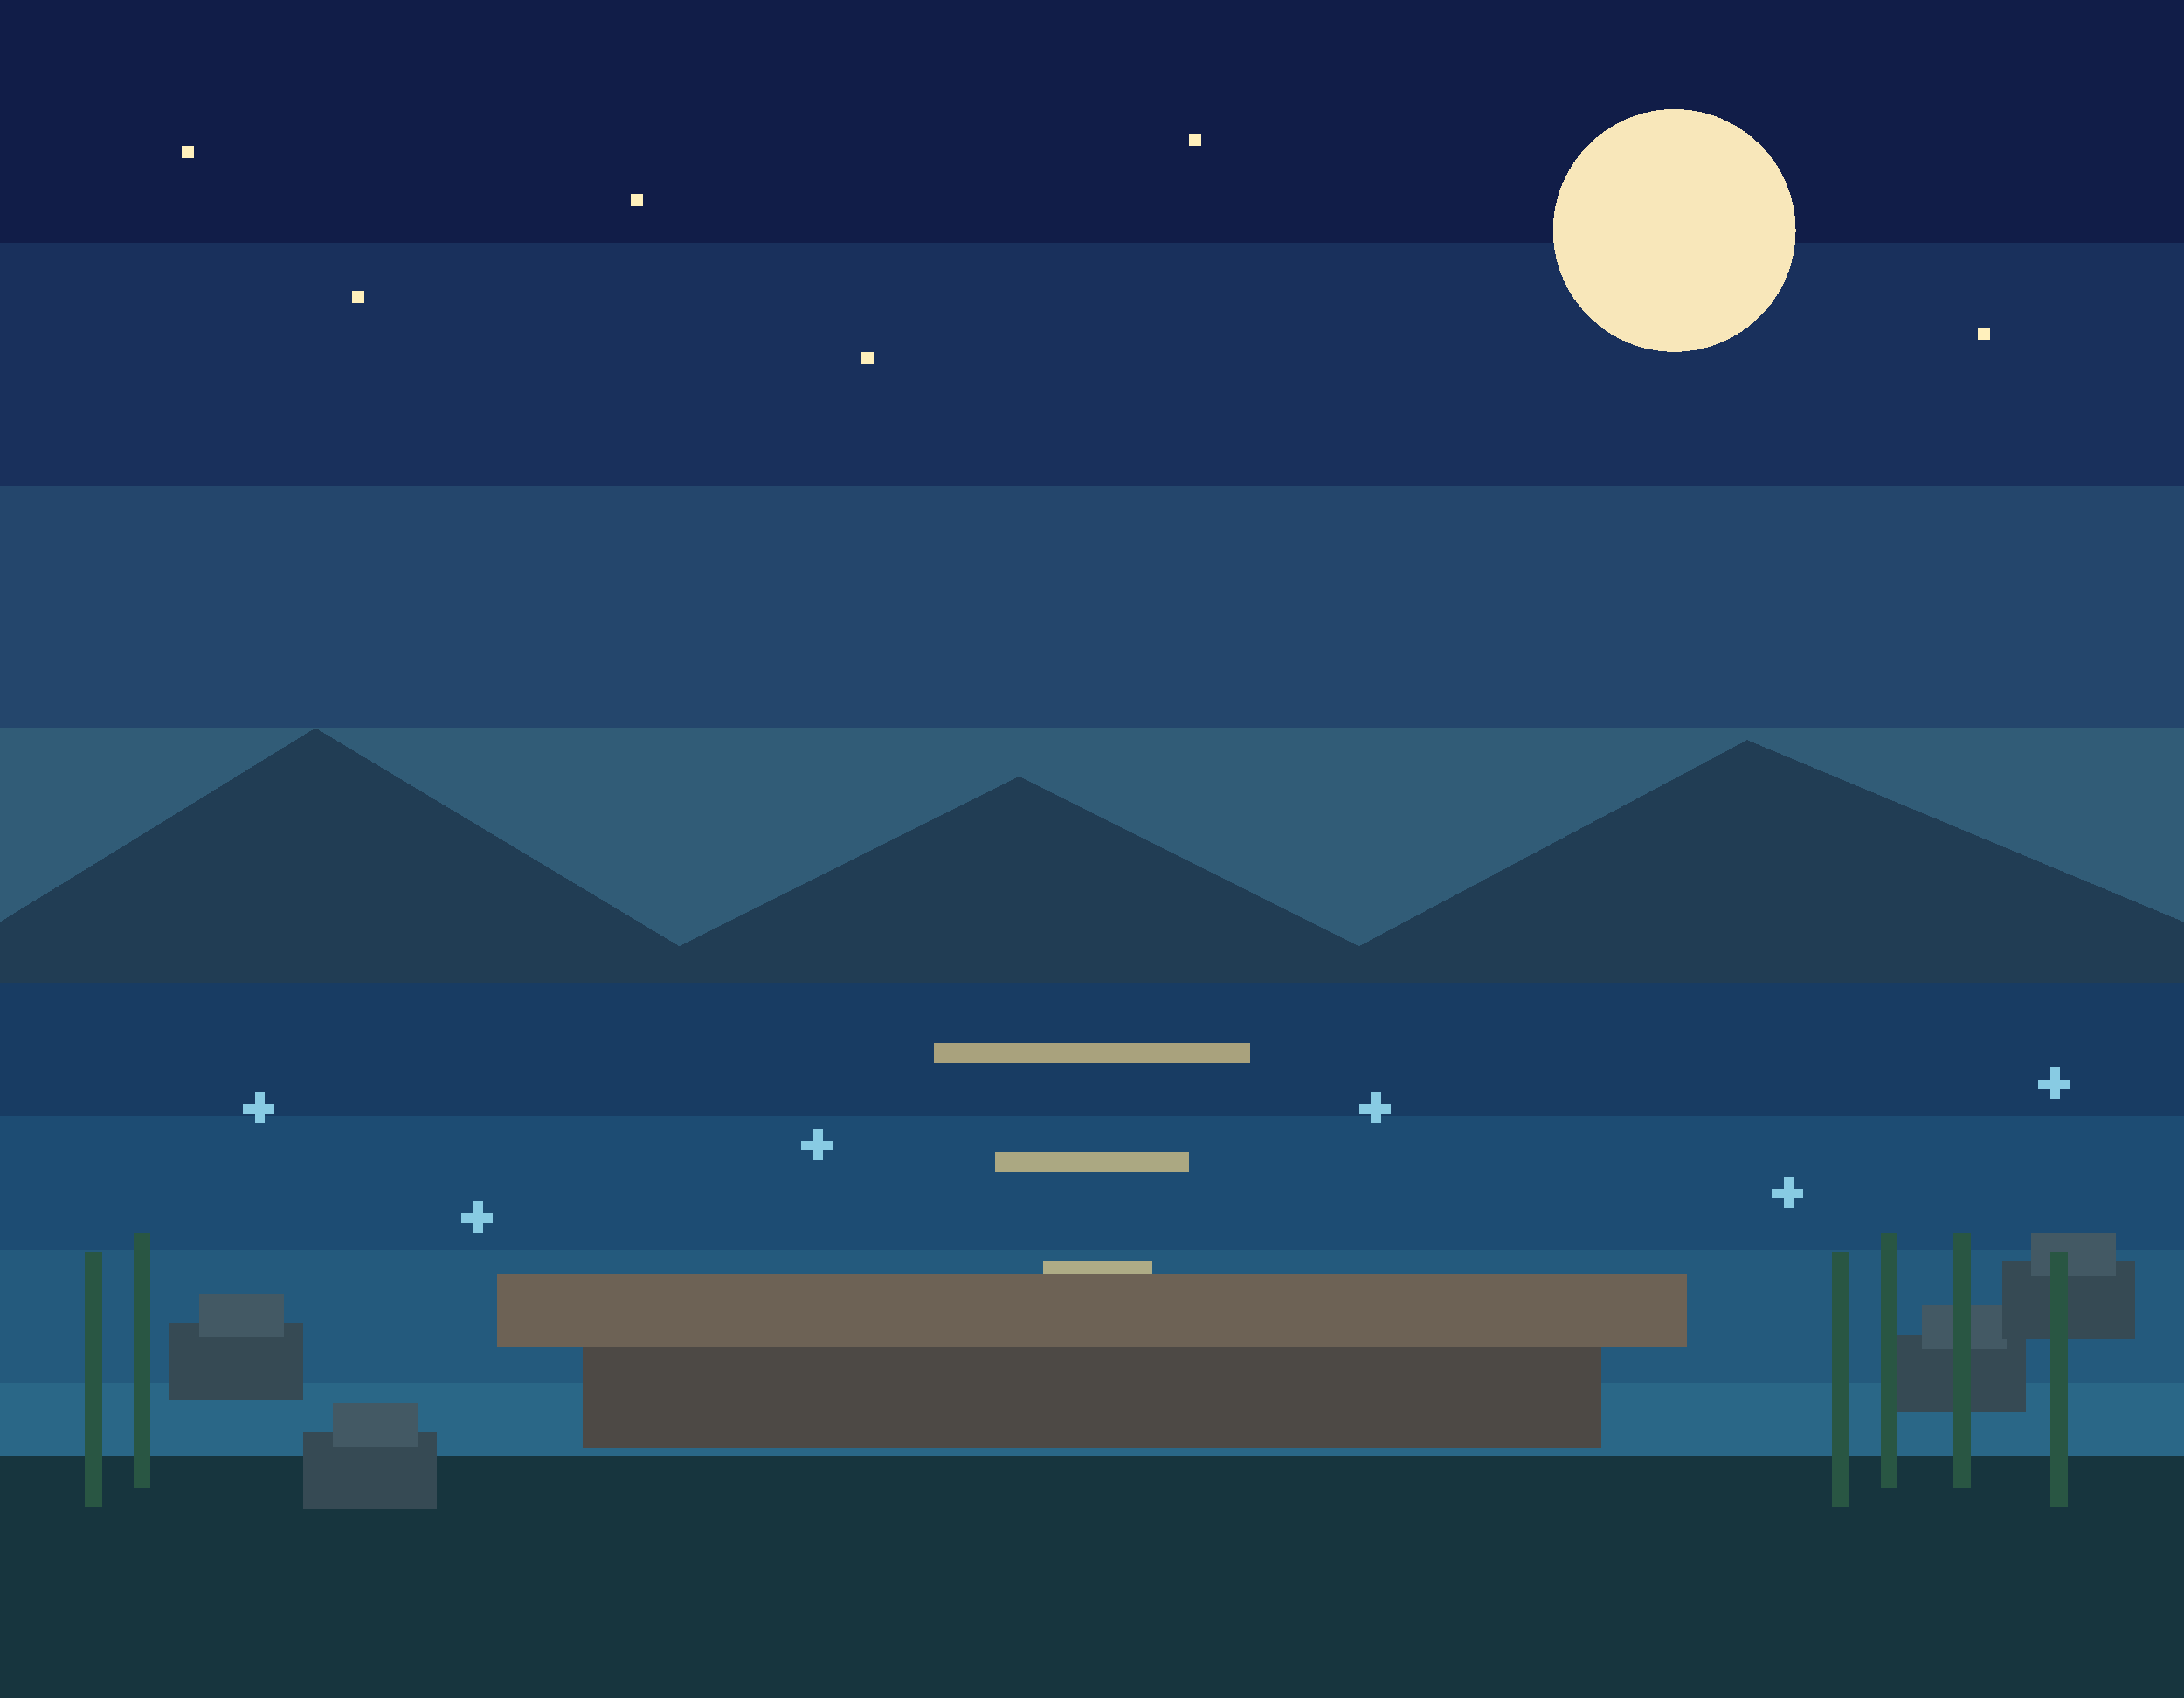
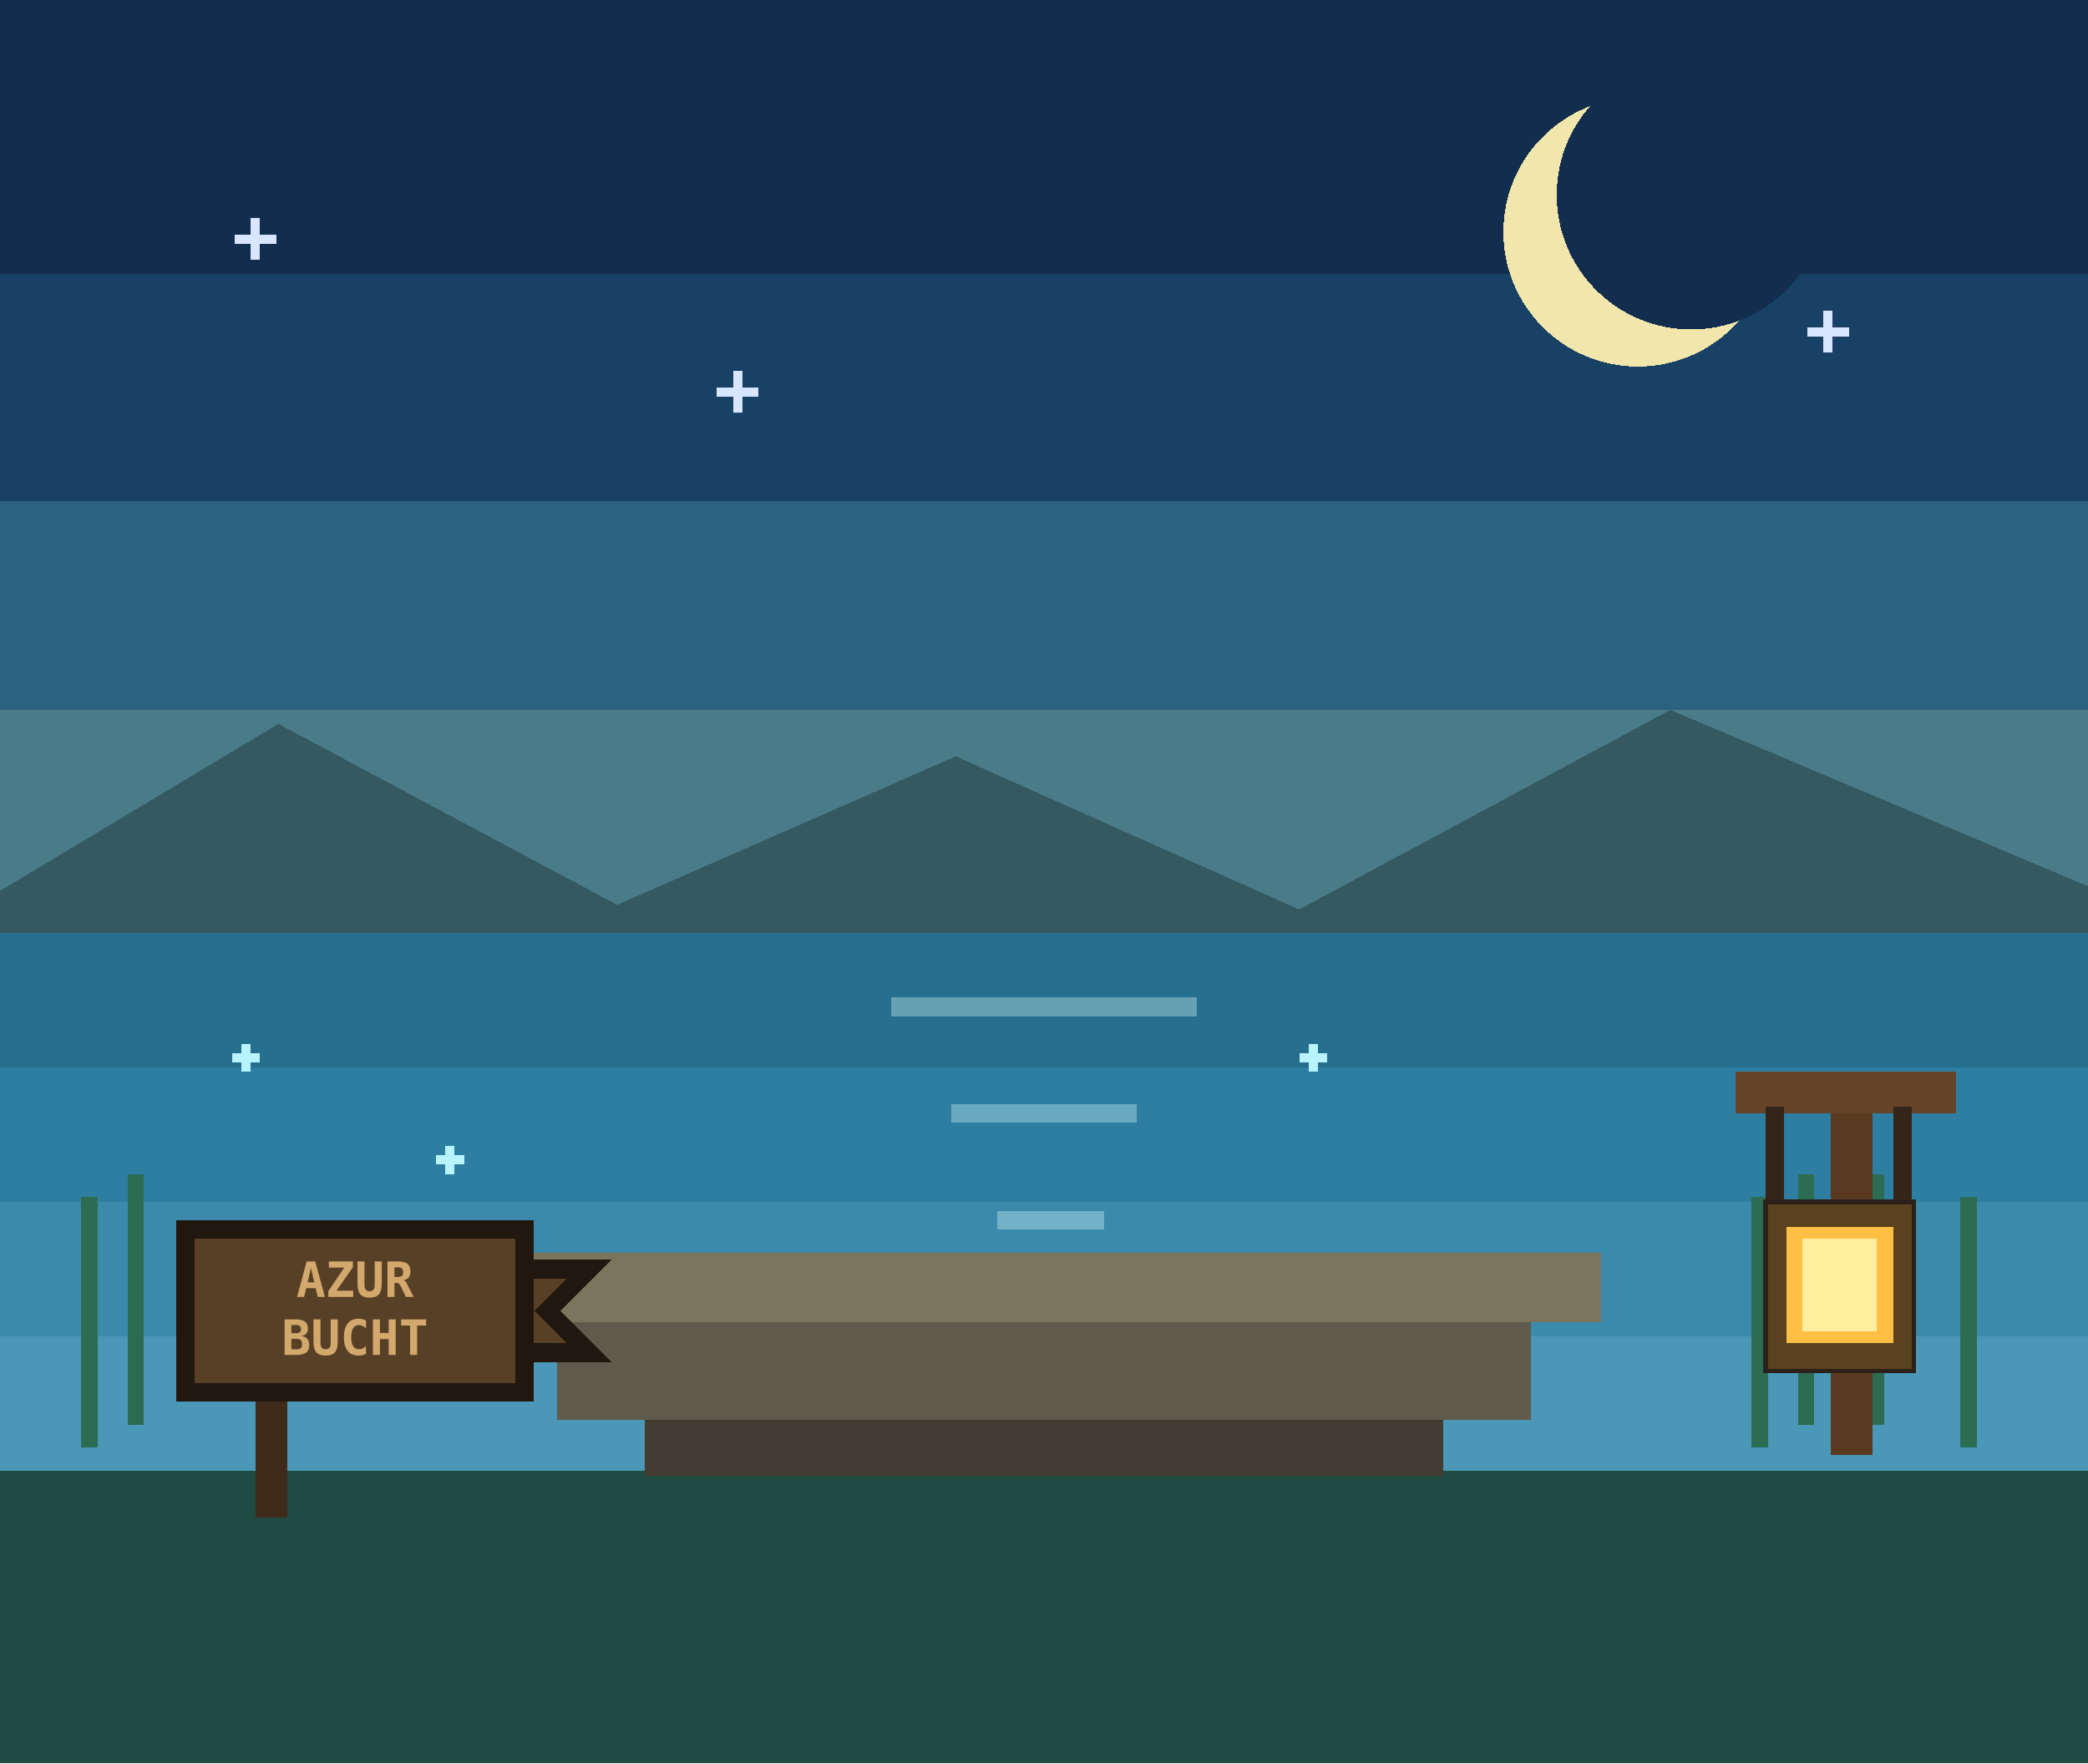
- <svg xmlns="http://www.w3.org/2000/svg" viewBox="0 0 900 700" shape-rendering="crispEdges">
-   <rect x="0" y="0" width="900" height="102" fill="#111d48" rx="0" />
-   <rect x="0" y="100" width="900" height="102" fill="#19305c" rx="0" />
-   <rect x="0" y="200" width="900" height="102" fill="#24466c" rx="0" />
-   <rect x="0" y="300" width="900" height="102" fill="#315c77" rx="0" />
-   <circle cx="690" cy="95" r="50" fill="#f8e7ba" />
-   <rect x="75" y="60" width="5" height="5" fill="#fff0bc" rx="0" />
-   <rect x="145" y="120" width="5" height="5" fill="#fff0bc" rx="0" />
-   <rect x="260" y="80" width="5" height="5" fill="#fff0bc" rx="0" />
-   <rect x="355" y="145" width="5" height="5" fill="#fff0bc" rx="0" />
-   <rect x="490" y="55" width="5" height="5" fill="#fff0bc" rx="0" />
-   <rect x="815" y="135" width="5" height="5" fill="#fff0bc" rx="0" />
-   <polygon points="0,380 130,300 280,390 420,320 560,390 720,305 900,380 900,445 0,445" fill="#213d54" />
-   <rect x="0" y="405" width="900" height="58" fill="#183c63" rx="0" />
-   <rect x="0" y="460" width="900" height="58" fill="#1d4c73" rx="0" />
-   <rect x="0" y="515" width="900" height="58" fill="#245a7d" rx="0" />
-   <rect x="0" y="570" width="900" height="58" fill="#2a6787" rx="0" />
-   <rect x="385" y="430" width="130" height="8" fill="#f8d98b" rx="0" opacity="0.65" />
-   <rect x="410" y="475" width="80" height="8" fill="#f8d98b" rx="0" opacity="0.65" />
-   <rect x="430" y="520" width="45" height="8" fill="#f8d98b" rx="0" opacity="0.65" />
-   <rect x="445" y="565" width="24" height="8" fill="#f8d98b" rx="0" opacity="0.65" />
-   <rect x="0" y="600" width="900" height="100" fill="#17353e" rx="0" />
-   <rect x="205" y="525" width="490" height="30" fill="#6d6255" rx="0" />
-   <rect x="240" y="555" width="420" height="42" fill="#4d4945" rx="0" />
-   <rect x="70" y="545" width="55" height="32" fill="#364a54" rx="0" />
-   <rect x="82" y="533" width="35" height="18" fill="#435964" rx="0" />
-   <rect x="780" y="550" width="55" height="32" fill="#364a54" rx="0" />
-   <rect x="792" y="538" width="35" height="18" fill="#435964" rx="0" />
-   <rect x="825" y="520" width="55" height="32" fill="#364a54" rx="0" />
-   <rect x="837" y="508" width="35" height="18" fill="#435964" rx="0" />
-   <rect x="125" y="590" width="55" height="32" fill="#364a54" rx="0" />
-   <rect x="137" y="578" width="35" height="18" fill="#435964" rx="0" />
-   <rect x="35" y="516" width="7" height="105" fill="#295643" rx="0" />
-   <rect x="55" y="508" width="7" height="105" fill="#295643" rx="0" />
-   <rect x="755" y="516" width="7" height="105" fill="#295643" rx="0" />
-   <rect x="775" y="508" width="7" height="105" fill="#295643" rx="0" />
-   <rect x="805" y="508" width="7" height="105" fill="#295643" rx="0" />
-   <rect x="845" y="516" width="7" height="105" fill="#295643" rx="0" />
-   <rect x="100" y="455" width="13" height="4" fill="#88cbe3" rx="0" />
-   <rect x="105" y="450" width="4" height="13" fill="#88cbe3" rx="0" />
-   <rect x="190" y="500" width="13" height="4" fill="#88cbe3" rx="0" />
-   <rect x="195" y="495" width="4" height="13" fill="#88cbe3" rx="0" />
-   <rect x="330" y="470" width="13" height="4" fill="#88cbe3" rx="0" />
-   <rect x="335" y="465" width="4" height="13" fill="#88cbe3" rx="0" />
-   <rect x="560" y="455" width="13" height="4" fill="#88cbe3" rx="0" />
-   <rect x="565" y="450" width="4" height="13" fill="#88cbe3" rx="0" />
-   <rect x="730" y="490" width="13" height="4" fill="#88cbe3" rx="0" />
-   <rect x="735" y="485" width="4" height="13" fill="#88cbe3" rx="0" />
-   <rect x="840" y="445" width="13" height="4" fill="#88cbe3" rx="0" />
-   <rect x="845" y="440" width="4" height="13" fill="#88cbe3" rx="0" />
+ <svg xmlns="http://www.w3.org/2000/svg" viewBox="0 0 900 760" shape-rendering="crispEdges">
+   <rect width="900" height="760" fill="#10243c" />
+   <rect width="900" height="118" fill="#122d4e" />
+   <rect y="118" width="900" height="98" fill="#184165" />
+   <rect y="216" width="900" height="90" fill="#2c6280" />
+   <rect y="306" width="900" height="86" fill="#497b89" />
+   <circle cx="706" cy="100" r="58" fill="#f1e6ab" />
+   <circle cx="729" cy="84" r="58" fill="#122d4e" />
+   <g fill="#d8e6ff">
+     <rect x="108" y="94" width="4" height="18" />
+     <rect x="101" y="101" width="18" height="4" />
+     <rect x="316" y="160" width="4" height="18" />
+     <rect x="309" y="167" width="18" height="4" />
+     <rect x="786" y="134" width="4" height="18" />
+     <rect x="779" y="141" width="18" height="4" />
+   </g>
+   <polygon points="0,384 120,312 266,390 412,326 560,392 720,306 900,382 900,448 0,448" fill="#355961" />
+   <rect y="402" width="900" height="58" fill="#266f8e" />
+   <rect y="460" width="900" height="58" fill="#2d7ea1" />
+   <rect y="518" width="900" height="58" fill="#3b8aac" />
+   <rect y="576" width="900" height="58" fill="#4b97b8" />
+   <rect y="634" width="900" height="126" fill="#204b43" />
+   <rect x="384" y="430" width="132" height="8" fill="#d9fbff" opacity=".35" />
+   <rect x="410" y="476" width="80" height="8" fill="#d9fbff" opacity=".35" />
+   <rect x="430" y="522" width="46" height="8" fill="#d9fbff" opacity=".35" />
+   <rect x="444" y="568" width="26" height="8" fill="#d9fbff" opacity=".35" />
+   <rect x="210" y="540" width="480" height="30" fill="#7b755e" />
+   <rect x="240" y="570" width="420" height="42" fill="#5f5a4b" />
+   <rect x="278" y="612" width="344" height="24" fill="#433c33" />
+   <rect x="35" y="516" width="7" height="108" fill="#2c6c53" />
+   <rect x="55" y="506" width="7" height="108" fill="#2c6c53" />
+   <rect x="755" y="516" width="7" height="108" fill="#2c6c53" />
+   <rect x="775" y="506" width="7" height="108" fill="#2c6c53" />
+   <rect x="805" y="506" width="7" height="108" fill="#2c6c53" />
+   <rect x="845" y="516" width="7" height="108" fill="#2c6c53" />
+   <g transform="translate(80 530)">
+     <rect x="30" y="34" width="14" height="90" fill="#402a1a" />
+     <rect width="146" height="70" fill="#584027" stroke="#21170f" stroke-width="8" />
+     <path d="M146 17h28l-18 18 18 18h-28z" fill="#584027" stroke="#21170f" stroke-width="8" />
+     <text x="73" y="29" text-anchor="middle" font-family="monospace" font-size="21" font-weight="800" fill="#d3a86c">AZUR</text>
+     <text x="73" y="54" text-anchor="middle" font-family="monospace" font-size="21" font-weight="800" fill="#d3a86c">BUCHT</text>
+   </g>
+   <g transform="translate(748 462)">
+     <rect x="41" y="0" width="18" height="165" fill="#5a3921" />
+     <rect x="0" y="0" width="95" height="18" fill="#664427" />
+     <rect x="13" y="15" width="8" height="45" fill="#34251a" />
+     <rect x="68" y="15" width="8" height="45" fill="#34251a" />
+     <rect x="12" y="55" width="66" height="75" fill="#2b211a" />
+     <rect x="14" y="57" width="62" height="71" fill="#efaa38" opacity=".24" />
+     <rect x="22" y="67" width="46" height="50" fill="#ffbf45" />
+     <rect x="29" y="72" width="32" height="40" fill="#fff0a0" />
+   </g>
+   <g fill="#b7f4ff">
+     <rect x="100" y="454" width="12" height="4" />
+     <rect x="104" y="450" width="4" height="12" />
+     <rect x="188" y="498" width="12" height="4" />
+     <rect x="192" y="494" width="4" height="12" />
+     <rect x="560" y="454" width="12" height="4" />
+     <rect x="564" y="450" width="4" height="12" />
+   </g>
</svg>
